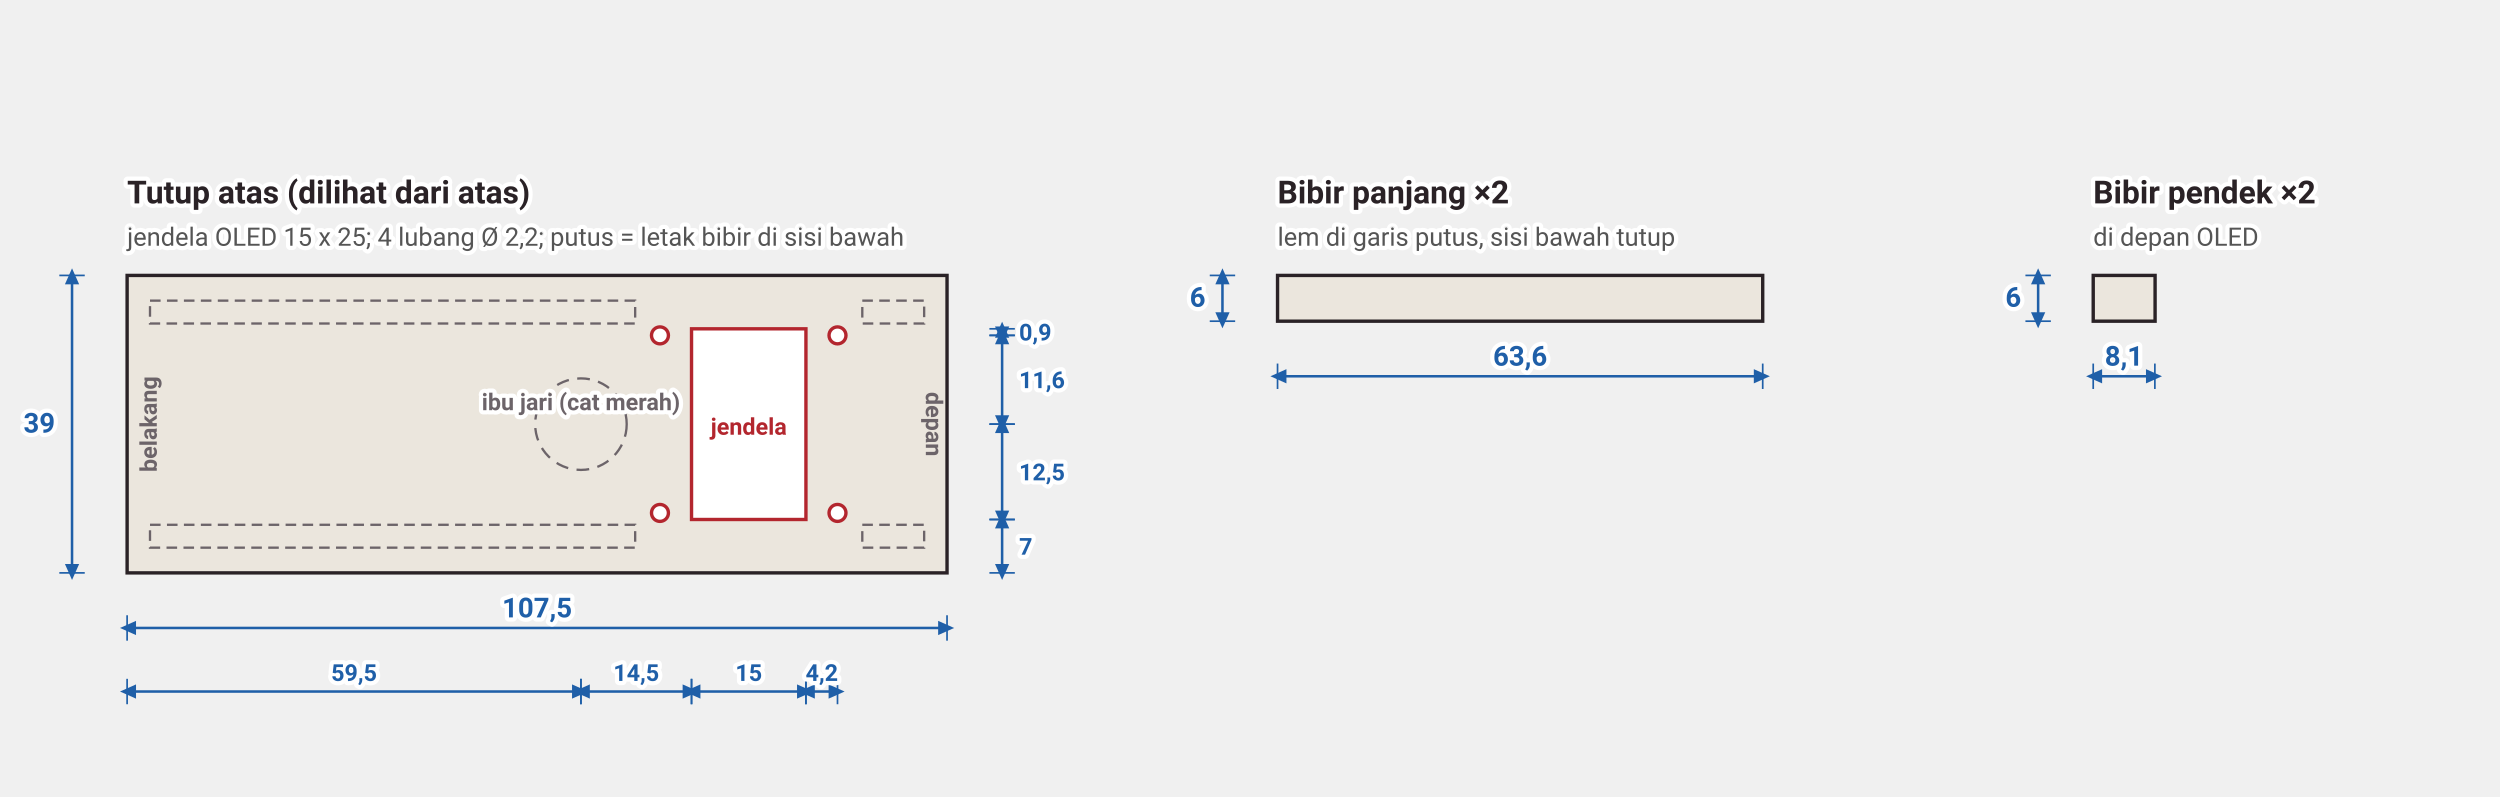
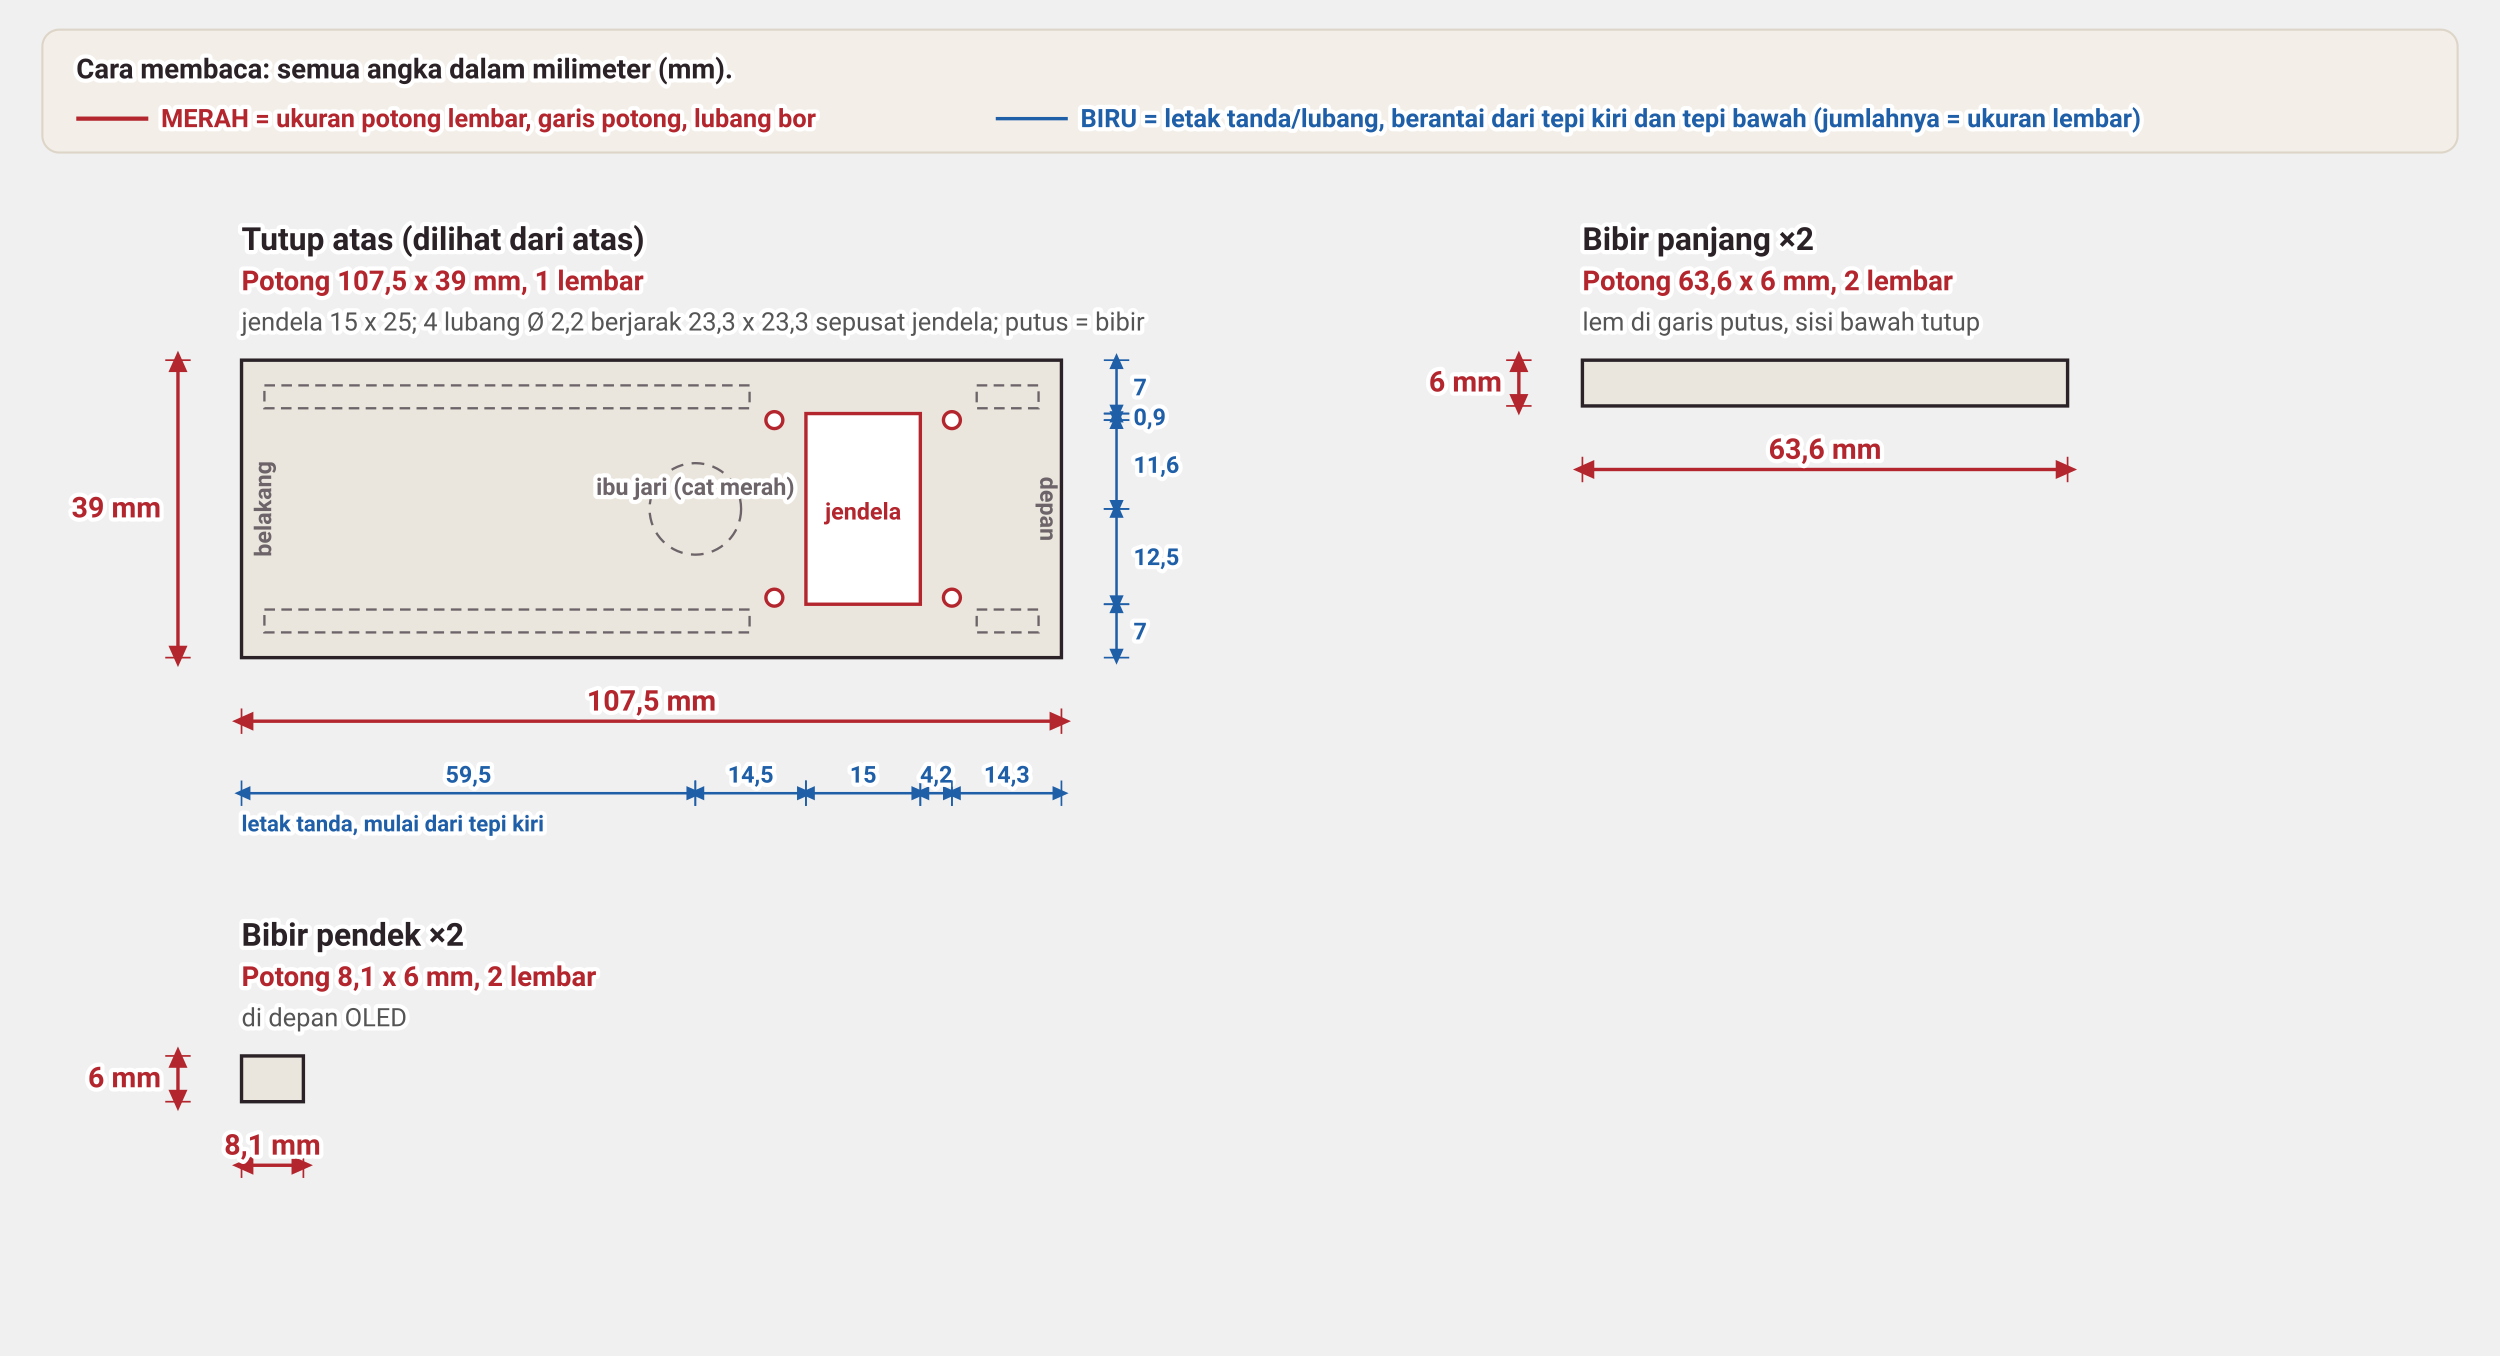
- <svg xmlns="http://www.w3.org/2000/svg" viewBox="0 0 1180 376" font-family="system-ui,Segoe UI,Roboto,sans-serif" role="img" aria-label="Model 1: tutup dan bibir">
+ <svg xmlns="http://www.w3.org/2000/svg" viewBox="0 0 1180 640" font-family="system-ui,Segoe UI,Roboto,sans-serif" role="img" aria-label="Model 1: tutup dan bibir">
  <defs>
    <marker id="pa" viewBox="0 0 10 10" refX="5" refY="5" markerWidth="7" markerHeight="7" orient="auto-start-reverse">
      <path d="M0,1 L9,5 L0,9 z" fill="#1f5fa8" />
    </marker>
+     <marker id="pm" viewBox="0 0 10 10" refX="5" refY="5" markerWidth="7" markerHeight="7" orient="auto-start-reverse">
+       <path d="M0,1 L9,5 L0,9 z" fill="#b3262e" />
+     </marker>
  </defs>
-   <rect x="60.0" y="130.0" width="387.0" height="140.4" fill="#ebe6dd" stroke="#2a2226" stroke-width="1.6" />
-   <circle cx="274.2" cy="200.2" r="21.6" fill="none" stroke="#6c6469" stroke-width="1.1" stroke-dasharray="6 4" />
-   <text x="274.2" y="193.6" font-size="11" font-weight="600" fill="#6c6469" text-anchor="middle" paint-order="stroke" stroke="#fff" stroke-width="4" stroke-linejoin="round">ibu jari (cat merah)</text>
-   <rect x="70.8" y="247.7" width="229.0" height="10.8" fill="none" stroke="#6c6469" stroke-width="1.1" stroke-dasharray="5 3" />
-   <rect x="70.8" y="141.9" width="229.0" height="10.8" fill="none" stroke="#6c6469" stroke-width="1.1" stroke-dasharray="5 3" />
-   <rect x="407.0" y="247.7" width="29.2" height="10.8" fill="none" stroke="#6c6469" stroke-width="1.1" stroke-dasharray="5 3" />
-   <rect x="407.0" y="141.9" width="29.2" height="10.8" fill="none" stroke="#6c6469" stroke-width="1.1" stroke-dasharray="5 3" />
-   <rect x="326.4" y="155.2" width="54.0" height="90.0" fill="#fff" stroke="#b3262e" stroke-width="1.6" />
-   <text x="353.4" y="205.2" font-size="11" font-weight="700" fill="#b3262e" text-anchor="middle" paint-order="stroke" stroke="#fff" stroke-width="4" stroke-linejoin="round">jendela</text>
-   <circle cx="311.5" cy="242.1" r="4.0" fill="#fff" stroke="#b3262e" stroke-width="1.6" />
-   <circle cx="311.5" cy="158.3" r="4.0" fill="#fff" stroke="#b3262e" stroke-width="1.6" />
-   <circle cx="395.3" cy="242.1" r="4.0" fill="#fff" stroke="#b3262e" stroke-width="1.6" />
-   <circle cx="395.3" cy="158.3" r="4.0" fill="#fff" stroke="#b3262e" stroke-width="1.6" />
-   <line x1="60.0" y1="296.4" x2="447.0" y2="296.4" stroke="#1f5fa8" stroke-width="1.2" marker-start="url(#pa)" marker-end="url(#pa)" />
-   <line x1="60.0" y1="290.4" x2="60.0" y2="302.4" stroke="#1f5fa8" stroke-width=".8" />
-   <line x1="447.0" y1="290.4" x2="447.0" y2="302.4" stroke="#1f5fa8" stroke-width=".8" />
-   <text x="253.5" y="291.4" font-size="13" font-weight="700" fill="#1f5fa8" text-anchor="middle" paint-order="stroke" stroke="#fff" stroke-width="4" stroke-linejoin="round">107,5</text>
-   <line x1="34.0" y1="270.4" x2="34.0" y2="130.0" stroke="#1f5fa8" stroke-width="1.2" marker-start="url(#pa)" marker-end="url(#pa)" />
-   <line x1="28.0" y1="270.4" x2="40.0" y2="270.4" stroke="#1f5fa8" stroke-width=".8" />
-   <line x1="28.0" y1="130.0" x2="40.0" y2="130.0" stroke="#1f5fa8" stroke-width=".8" />
-   <text x="26.0" y="204.2" font-size="13" font-weight="700" fill="#1f5fa8" text-anchor="end" paint-order="stroke" stroke="#fff" stroke-width="4" stroke-linejoin="round">39</text>
-   <line x1="60.0" y1="326.4" x2="274.2" y2="326.4" stroke="#1f5fa8" stroke-width="1.2" marker-start="url(#pa)" marker-end="url(#pa)" />
-   <line x1="60.0" y1="320.4" x2="60.0" y2="332.4" stroke="#1f5fa8" stroke-width=".8" />
-   <line x1="274.2" y1="320.4" x2="274.2" y2="332.4" stroke="#1f5fa8" stroke-width=".8" />
-   <text x="167.1" y="321.4" font-size="11" font-weight="700" fill="#1f5fa8" text-anchor="middle" paint-order="stroke" stroke="#fff" stroke-width="4" stroke-linejoin="round">59,5</text>
-   <line x1="274.2" y1="326.4" x2="326.4" y2="326.4" stroke="#1f5fa8" stroke-width="1.2" marker-start="url(#pa)" marker-end="url(#pa)" />
-   <line x1="274.2" y1="320.4" x2="274.2" y2="332.4" stroke="#1f5fa8" stroke-width=".8" />
-   <line x1="326.4" y1="320.4" x2="326.4" y2="332.4" stroke="#1f5fa8" stroke-width=".8" />
-   <text x="300.3" y="321.4" font-size="11" font-weight="700" fill="#1f5fa8" text-anchor="middle" paint-order="stroke" stroke="#fff" stroke-width="4" stroke-linejoin="round">14,5</text>
-   <line x1="326.4" y1="326.4" x2="380.4" y2="326.4" stroke="#1f5fa8" stroke-width="1.2" marker-start="url(#pa)" marker-end="url(#pa)" />
-   <line x1="326.4" y1="320.4" x2="326.4" y2="332.4" stroke="#1f5fa8" stroke-width=".8" />
-   <line x1="380.4" y1="320.4" x2="380.4" y2="332.4" stroke="#1f5fa8" stroke-width=".8" />
-   <text x="353.4" y="321.4" font-size="11" font-weight="700" fill="#1f5fa8" text-anchor="middle" paint-order="stroke" stroke="#fff" stroke-width="4" stroke-linejoin="round">15</text>
-   <line x1="380.4" y1="326.4" x2="395.3" y2="326.4" stroke="#1f5fa8" stroke-width="1.2" marker-start="url(#pa)" marker-end="url(#pa)" />
-   <line x1="380.4" y1="320.4" x2="380.4" y2="332.4" stroke="#1f5fa8" stroke-width=".8" />
-   <line x1="395.3" y1="320.4" x2="395.3" y2="332.4" stroke="#1f5fa8" stroke-width=".8" />
-   <text x="387.9" y="321.4" font-size="11" font-weight="700" fill="#1f5fa8" text-anchor="middle" paint-order="stroke" stroke="#fff" stroke-width="4" stroke-linejoin="round">4,2</text>
-   <line x1="473.0" y1="270.4" x2="473.0" y2="245.2" stroke="#1f5fa8" stroke-width="1.2" marker-start="url(#pa)" marker-end="url(#pa)" />
-   <line x1="467.0" y1="270.4" x2="479.0" y2="270.4" stroke="#1f5fa8" stroke-width=".8" />
-   <line x1="467.0" y1="245.2" x2="479.0" y2="245.2" stroke="#1f5fa8" stroke-width=".8" />
-   <text x="481.0" y="261.8" font-size="11" font-weight="700" fill="#1f5fa8" text-anchor="start" paint-order="stroke" stroke="#fff" stroke-width="4" stroke-linejoin="round">7</text>
-   <line x1="473.0" y1="245.2" x2="473.0" y2="200.2" stroke="#1f5fa8" stroke-width="1.2" marker-start="url(#pa)" marker-end="url(#pa)" />
-   <line x1="467.0" y1="245.2" x2="479.0" y2="245.2" stroke="#1f5fa8" stroke-width=".8" />
-   <line x1="467.0" y1="200.2" x2="479.0" y2="200.2" stroke="#1f5fa8" stroke-width=".8" />
-   <text x="481.0" y="226.7" font-size="11" font-weight="700" fill="#1f5fa8" text-anchor="start" paint-order="stroke" stroke="#fff" stroke-width="4" stroke-linejoin="round">12,5</text>
-   <line x1="473.0" y1="200.2" x2="473.0" y2="158.3" stroke="#1f5fa8" stroke-width="1.2" marker-start="url(#pa)" marker-end="url(#pa)" />
-   <line x1="467.0" y1="200.2" x2="479.0" y2="200.2" stroke="#1f5fa8" stroke-width=".8" />
-   <line x1="467.0" y1="158.3" x2="479.0" y2="158.3" stroke="#1f5fa8" stroke-width=".8" />
-   <text x="481.0" y="183.2" font-size="11" font-weight="700" fill="#1f5fa8" text-anchor="start" paint-order="stroke" stroke="#fff" stroke-width="4" stroke-linejoin="round">11,6</text>
-   <line x1="473.0" y1="158.3" x2="473.0" y2="155.2" stroke="#1f5fa8" stroke-width="1.2" marker-start="url(#pa)" marker-end="url(#pa)" />
-   <line x1="467.0" y1="158.3" x2="479.0" y2="158.3" stroke="#1f5fa8" stroke-width=".8" />
-   <line x1="467.0" y1="155.2" x2="479.0" y2="155.2" stroke="#1f5fa8" stroke-width=".8" />
-   <text x="481.0" y="160.7" font-size="11" font-weight="700" fill="#1f5fa8" text-anchor="start" paint-order="stroke" stroke="#fff" stroke-width="4" stroke-linejoin="round">0,9</text>
-   <text x="74.0" y="200.2" font-size="11" font-weight="600" fill="#6c6469" text-anchor="middle" transform="rotate(-90 74.0 200.2)">belakang</text>
-   <text x="437.0" y="200.2" font-size="11" font-weight="600" fill="#6c6469" text-anchor="middle" transform="rotate(90 437.0 200.2)">depan</text>
-   <text x="60.0" y="96.0" font-size="15" font-weight="700" fill="#2a2226" text-anchor="start" paint-order="stroke" stroke="#fff" stroke-width="4" stroke-linejoin="round">Tutup atas (dilihat dari atas)</text>
-   <text x="60.0" y="116.0" font-size="12" font-weight="400" fill="#555" text-anchor="start" paint-order="stroke" stroke="#fff" stroke-width="4" stroke-linejoin="round">jendela OLED 15 x 25; 4 lubang Ø 2,2; putus = letak bibir di sisi bawah</text>
-   <rect x="603.0" y="130.0" width="229.0" height="21.6" fill="#ebe6dd" stroke="#2a2226" stroke-width="1.6" />
-   <line x1="603.0" y1="177.6" x2="832.0" y2="177.6" stroke="#1f5fa8" stroke-width="1.2" marker-start="url(#pa)" marker-end="url(#pa)" />
-   <line x1="603.0" y1="171.6" x2="603.0" y2="183.6" stroke="#1f5fa8" stroke-width=".8" />
-   <line x1="832.0" y1="171.6" x2="832.0" y2="183.6" stroke="#1f5fa8" stroke-width=".8" />
-   <text x="717.5" y="172.6" font-size="13" font-weight="700" fill="#1f5fa8" text-anchor="middle" paint-order="stroke" stroke="#fff" stroke-width="4" stroke-linejoin="round">63,6</text>
-   <line x1="577.0" y1="151.6" x2="577.0" y2="130.0" stroke="#1f5fa8" stroke-width="1.2" marker-start="url(#pa)" marker-end="url(#pa)" />
-   <line x1="571.0" y1="151.6" x2="583.0" y2="151.6" stroke="#1f5fa8" stroke-width=".8" />
-   <line x1="571.0" y1="130.0" x2="583.0" y2="130.0" stroke="#1f5fa8" stroke-width=".8" />
-   <text x="569.0" y="144.8" font-size="13" font-weight="700" fill="#1f5fa8" text-anchor="end" paint-order="stroke" stroke="#fff" stroke-width="4" stroke-linejoin="round">6</text>
-   <text x="603.0" y="96.0" font-size="15" font-weight="700" fill="#2a2226" text-anchor="start" paint-order="stroke" stroke="#fff" stroke-width="4" stroke-linejoin="round">Bibir panjang  ×2</text>
-   <text x="603.0" y="116.0" font-size="12" font-weight="400" fill="#555" text-anchor="start" paint-order="stroke" stroke="#fff" stroke-width="4" stroke-linejoin="round">lem di garis putus, sisi bawah tutup</text>
-   <rect x="988.0" y="130.0" width="29.2" height="21.6" fill="#ebe6dd" stroke="#2a2226" stroke-width="1.6" />
-   <line x1="988.0" y1="177.6" x2="1017.1" y2="177.6" stroke="#1f5fa8" stroke-width="1.2" marker-start="url(#pa)" marker-end="url(#pa)" />
-   <line x1="988.0" y1="171.6" x2="988.0" y2="183.6" stroke="#1f5fa8" stroke-width=".8" />
-   <line x1="1017.1" y1="171.6" x2="1017.1" y2="183.6" stroke="#1f5fa8" stroke-width=".8" />
-   <text x="1002.5" y="172.6" font-size="13" font-weight="700" fill="#1f5fa8" text-anchor="middle" paint-order="stroke" stroke="#fff" stroke-width="4" stroke-linejoin="round">8,1</text>
-   <line x1="962.0" y1="151.6" x2="962.0" y2="130.0" stroke="#1f5fa8" stroke-width="1.2" marker-start="url(#pa)" marker-end="url(#pa)" />
-   <line x1="956.0" y1="151.6" x2="968.0" y2="151.6" stroke="#1f5fa8" stroke-width=".8" />
-   <line x1="956.0" y1="130.0" x2="968.0" y2="130.0" stroke="#1f5fa8" stroke-width=".8" />
-   <text x="954.0" y="144.8" font-size="13" font-weight="700" fill="#1f5fa8" text-anchor="end" paint-order="stroke" stroke="#fff" stroke-width="4" stroke-linejoin="round">6</text>
-   <text x="988.0" y="96.0" font-size="15" font-weight="700" fill="#2a2226" text-anchor="start" paint-order="stroke" stroke="#fff" stroke-width="4" stroke-linejoin="round">Bibir pendek  ×2</text>
-   <text x="988.0" y="116.0" font-size="12" font-weight="400" fill="#555" text-anchor="start" paint-order="stroke" stroke="#fff" stroke-width="4" stroke-linejoin="round">di depan OLED</text>
+   <rect x="20" y="14" width="1140" height="58" rx="8" fill="#f3efe8" stroke="#ddd5c8" />
+   <text x="36.0" y="37.0" font-size="13" font-weight="700" fill="#2a2226" text-anchor="start" paint-order="stroke" stroke="#fff" stroke-width="4" stroke-linejoin="round">Cara membaca: semua angka dalam milimeter (mm).</text>
+   <line x1="36" y1="56" x2="70" y2="56" stroke="#b3262e" stroke-width="2" />
+   <text x="76.0" y="60.0" font-size="12" font-weight="600" fill="#b3262e" text-anchor="start" paint-order="stroke" stroke="#fff" stroke-width="4" stroke-linejoin="round">MERAH = ukuran potong lembar, garis potong, lubang bor</text>
+   <line x1="470" y1="56" x2="504" y2="56" stroke="#1f5fa8" stroke-width="1.6" />
+   <text x="510.0" y="60.0" font-size="12" font-weight="600" fill="#1f5fa8" text-anchor="start" paint-order="stroke" stroke="#fff" stroke-width="4" stroke-linejoin="round">BIRU = letak tanda/lubang, berantai dari tepi kiri dan tepi bawah (jumlahnya = ukuran lembar)</text>
+   <rect x="114.0" y="170.0" width="387.0" height="140.4" fill="#ebe6dd" stroke="#2a2226" stroke-width="1.6" />
+   <circle cx="328.2" cy="240.2" r="21.6" fill="none" stroke="#6c6469" stroke-width="1.1" stroke-dasharray="6 4" />
+   <text x="328.2" y="233.6" font-size="11" font-weight="600" fill="#6c6469" text-anchor="middle" paint-order="stroke" stroke="#fff" stroke-width="4" stroke-linejoin="round">ibu jari (cat merah)</text>
+   <rect x="124.8" y="287.7" width="229.0" height="10.8" fill="none" stroke="#6c6469" stroke-width="1.1" stroke-dasharray="5 3" />
+   <rect x="124.8" y="181.9" width="229.0" height="10.8" fill="none" stroke="#6c6469" stroke-width="1.1" stroke-dasharray="5 3" />
+   <rect x="461.0" y="287.7" width="29.2" height="10.8" fill="none" stroke="#6c6469" stroke-width="1.1" stroke-dasharray="5 3" />
+   <rect x="461.0" y="181.9" width="29.2" height="10.8" fill="none" stroke="#6c6469" stroke-width="1.1" stroke-dasharray="5 3" />
+   <rect x="380.4" y="195.2" width="54.0" height="90.0" fill="#fff" stroke="#b3262e" stroke-width="1.6" />
+   <text x="407.4" y="245.2" font-size="11" font-weight="700" fill="#b3262e" text-anchor="middle" paint-order="stroke" stroke="#fff" stroke-width="4" stroke-linejoin="round">jendela</text>
+   <circle cx="365.5" cy="282.1" r="4.0" fill="#fff" stroke="#b3262e" stroke-width="1.6" />
+   <circle cx="365.5" cy="198.3" r="4.0" fill="#fff" stroke="#b3262e" stroke-width="1.6" />
+   <circle cx="449.3" cy="282.1" r="4.0" fill="#fff" stroke="#b3262e" stroke-width="1.6" />
+   <circle cx="449.3" cy="198.3" r="4.0" fill="#fff" stroke="#b3262e" stroke-width="1.6" />
+   <line x1="114.0" y1="340.4" x2="501.0" y2="340.4" stroke="#b3262e" stroke-width="1.6" marker-start="url(#pm)" marker-end="url(#pm)" />
+   <line x1="114.0" y1="334.4" x2="114.0" y2="346.4" stroke="#b3262e" stroke-width=".8" />
+   <line x1="501.0" y1="334.4" x2="501.0" y2="346.4" stroke="#b3262e" stroke-width=".8" />
+   <text x="307.5" y="335.4" font-size="13.5" font-weight="700" fill="#b3262e" text-anchor="middle" paint-order="stroke" stroke="#fff" stroke-width="4" stroke-linejoin="round">107,5 mm</text>
+   <line x1="84.0" y1="310.4" x2="84.0" y2="170.0" stroke="#b3262e" stroke-width="1.6" marker-start="url(#pm)" marker-end="url(#pm)" />
+   <line x1="78.0" y1="310.4" x2="90.0" y2="310.4" stroke="#b3262e" stroke-width=".8" />
+   <line x1="78.0" y1="170.0" x2="90.0" y2="170.0" stroke="#b3262e" stroke-width=".8" />
+   <text x="76.0" y="244.2" font-size="13.5" font-weight="700" fill="#b3262e" text-anchor="end" paint-order="stroke" stroke="#fff" stroke-width="4" stroke-linejoin="round">39 mm</text>
+   <line x1="114.0" y1="374.4" x2="328.2" y2="374.4" stroke="#1f5fa8" stroke-width="1.2" marker-start="url(#pa)" marker-end="url(#pa)" />
+   <line x1="114.0" y1="368.4" x2="114.0" y2="380.4" stroke="#1f5fa8" stroke-width=".8" />
+   <line x1="328.2" y1="368.4" x2="328.2" y2="380.4" stroke="#1f5fa8" stroke-width=".8" />
+   <text x="221.1" y="369.4" font-size="11" font-weight="700" fill="#1f5fa8" text-anchor="middle" paint-order="stroke" stroke="#fff" stroke-width="4" stroke-linejoin="round">59,5</text>
+   <line x1="328.2" y1="374.4" x2="380.4" y2="374.4" stroke="#1f5fa8" stroke-width="1.2" marker-start="url(#pa)" marker-end="url(#pa)" />
+   <line x1="328.2" y1="368.4" x2="328.2" y2="380.4" stroke="#1f5fa8" stroke-width=".8" />
+   <line x1="380.4" y1="368.4" x2="380.4" y2="380.4" stroke="#1f5fa8" stroke-width=".8" />
+   <text x="354.3" y="369.4" font-size="11" font-weight="700" fill="#1f5fa8" text-anchor="middle" paint-order="stroke" stroke="#fff" stroke-width="4" stroke-linejoin="round">14,5</text>
+   <line x1="380.4" y1="374.4" x2="434.4" y2="374.4" stroke="#1f5fa8" stroke-width="1.2" marker-start="url(#pa)" marker-end="url(#pa)" />
+   <line x1="380.4" y1="368.4" x2="380.4" y2="380.4" stroke="#1f5fa8" stroke-width=".8" />
+   <line x1="434.4" y1="368.4" x2="434.4" y2="380.4" stroke="#1f5fa8" stroke-width=".8" />
+   <text x="407.4" y="369.4" font-size="11" font-weight="700" fill="#1f5fa8" text-anchor="middle" paint-order="stroke" stroke="#fff" stroke-width="4" stroke-linejoin="round">15</text>
+   <line x1="434.4" y1="374.4" x2="449.3" y2="374.4" stroke="#1f5fa8" stroke-width="1.2" marker-start="url(#pa)" marker-end="url(#pa)" />
+   <line x1="434.4" y1="368.4" x2="434.4" y2="380.4" stroke="#1f5fa8" stroke-width=".8" />
+   <line x1="449.3" y1="368.4" x2="449.3" y2="380.4" stroke="#1f5fa8" stroke-width=".8" />
+   <text x="441.9" y="369.4" font-size="11" font-weight="700" fill="#1f5fa8" text-anchor="middle" paint-order="stroke" stroke="#fff" stroke-width="4" stroke-linejoin="round">4,2</text>
+   <line x1="449.3" y1="374.4" x2="501.0" y2="374.4" stroke="#1f5fa8" stroke-width="1.2" marker-start="url(#pa)" marker-end="url(#pa)" />
+   <line x1="449.3" y1="368.4" x2="449.3" y2="380.4" stroke="#1f5fa8" stroke-width=".8" />
+   <line x1="501.0" y1="368.4" x2="501.0" y2="380.4" stroke="#1f5fa8" stroke-width=".8" />
+   <text x="475.2" y="369.4" font-size="11" font-weight="700" fill="#1f5fa8" text-anchor="middle" paint-order="stroke" stroke="#fff" stroke-width="4" stroke-linejoin="round">14,3</text>
+   <text x="114.0" y="392.4" font-size="10.5" font-weight="600" fill="#1f5fa8" text-anchor="start" paint-order="stroke" stroke="#fff" stroke-width="4" stroke-linejoin="round">letak tanda, mulai dari tepi kiri</text>
+   <line x1="527.0" y1="310.4" x2="527.0" y2="285.2" stroke="#1f5fa8" stroke-width="1.2" marker-start="url(#pa)" marker-end="url(#pa)" />
+   <line x1="521.0" y1="310.4" x2="533.0" y2="310.4" stroke="#1f5fa8" stroke-width=".8" />
+   <line x1="521.0" y1="285.2" x2="533.0" y2="285.2" stroke="#1f5fa8" stroke-width=".8" />
+   <text x="535.0" y="301.8" font-size="11" font-weight="700" fill="#1f5fa8" text-anchor="start" paint-order="stroke" stroke="#fff" stroke-width="4" stroke-linejoin="round">7</text>
+   <line x1="527.0" y1="285.2" x2="527.0" y2="240.2" stroke="#1f5fa8" stroke-width="1.2" marker-start="url(#pa)" marker-end="url(#pa)" />
+   <line x1="521.0" y1="285.2" x2="533.0" y2="285.2" stroke="#1f5fa8" stroke-width=".8" />
+   <line x1="521.0" y1="240.2" x2="533.0" y2="240.2" stroke="#1f5fa8" stroke-width=".8" />
+   <text x="535.0" y="266.7" font-size="11" font-weight="700" fill="#1f5fa8" text-anchor="start" paint-order="stroke" stroke="#fff" stroke-width="4" stroke-linejoin="round">12,5</text>
+   <line x1="527.0" y1="240.2" x2="527.0" y2="198.3" stroke="#1f5fa8" stroke-width="1.2" marker-start="url(#pa)" marker-end="url(#pa)" />
+   <line x1="521.0" y1="240.2" x2="533.0" y2="240.2" stroke="#1f5fa8" stroke-width=".8" />
+   <line x1="521.0" y1="198.3" x2="533.0" y2="198.3" stroke="#1f5fa8" stroke-width=".8" />
+   <text x="535.0" y="223.2" font-size="11" font-weight="700" fill="#1f5fa8" text-anchor="start" paint-order="stroke" stroke="#fff" stroke-width="4" stroke-linejoin="round">11,6</text>
+   <line x1="527.0" y1="198.3" x2="527.0" y2="195.2" stroke="#1f5fa8" stroke-width="1.2" marker-start="url(#pa)" marker-end="url(#pa)" />
+   <line x1="521.0" y1="198.3" x2="533.0" y2="198.3" stroke="#1f5fa8" stroke-width=".8" />
+   <line x1="521.0" y1="195.2" x2="533.0" y2="195.2" stroke="#1f5fa8" stroke-width=".8" />
+   <text x="535.0" y="200.7" font-size="11" font-weight="700" fill="#1f5fa8" text-anchor="start" paint-order="stroke" stroke="#fff" stroke-width="4" stroke-linejoin="round">0,9</text>
+   <line x1="527.0" y1="195.2" x2="527.0" y2="170.0" stroke="#1f5fa8" stroke-width="1.2" marker-start="url(#pa)" marker-end="url(#pa)" />
+   <line x1="521.0" y1="195.2" x2="533.0" y2="195.2" stroke="#1f5fa8" stroke-width=".8" />
+   <line x1="521.0" y1="170.0" x2="533.0" y2="170.0" stroke="#1f5fa8" stroke-width=".8" />
+   <text x="535.0" y="186.6" font-size="11" font-weight="700" fill="#1f5fa8" text-anchor="start" paint-order="stroke" stroke="#fff" stroke-width="4" stroke-linejoin="round">7</text>
+   <text x="128.0" y="240.2" font-size="11" font-weight="600" fill="#6c6469" text-anchor="middle" transform="rotate(-90 128.0 240.2)">belakang</text>
+   <text x="491.0" y="240.2" font-size="11" font-weight="600" fill="#6c6469" text-anchor="middle" transform="rotate(90 491.0 240.2)">depan</text>
+   <text x="114.0" y="118.0" font-size="15" font-weight="700" fill="#2a2226" text-anchor="start" paint-order="stroke" stroke="#fff" stroke-width="4" stroke-linejoin="round">Tutup atas (dilihat dari atas)</text>
+   <text x="114.0" y="137.0" font-size="13" font-weight="700" fill="#b3262e" text-anchor="start" paint-order="stroke" stroke="#fff" stroke-width="4" stroke-linejoin="round">Potong 107,5 x 39 mm, 1 lembar</text>
+   <text x="114.0" y="156.0" font-size="12" font-weight="400" fill="#555" text-anchor="start" paint-order="stroke" stroke="#fff" stroke-width="4" stroke-linejoin="round">jendela 15 x 25; 4 lubang Ø 2,2 berjarak 23,3 x 23,3 sepusat jendela; putus = bibir</text>
+   <rect x="746.9" y="170.0" width="229.0" height="21.6" fill="#ebe6dd" stroke="#2a2226" stroke-width="1.6" />
+   <line x1="746.9" y1="221.6" x2="975.9" y2="221.6" stroke="#b3262e" stroke-width="1.6" marker-start="url(#pm)" marker-end="url(#pm)" />
+   <line x1="746.9" y1="215.6" x2="746.9" y2="227.6" stroke="#b3262e" stroke-width=".8" />
+   <line x1="975.9" y1="215.6" x2="975.9" y2="227.6" stroke="#b3262e" stroke-width=".8" />
+   <text x="861.4" y="216.6" font-size="13.5" font-weight="700" fill="#b3262e" text-anchor="middle" paint-order="stroke" stroke="#fff" stroke-width="4" stroke-linejoin="round">63,6 mm</text>
+   <line x1="716.9" y1="191.6" x2="716.9" y2="170.0" stroke="#b3262e" stroke-width="1.6" marker-start="url(#pm)" marker-end="url(#pm)" />
+   <line x1="710.9" y1="191.6" x2="722.9" y2="191.6" stroke="#b3262e" stroke-width=".8" />
+   <line x1="710.9" y1="170.0" x2="722.9" y2="170.0" stroke="#b3262e" stroke-width=".8" />
+   <text x="708.9" y="184.8" font-size="13.5" font-weight="700" fill="#b3262e" text-anchor="end" paint-order="stroke" stroke="#fff" stroke-width="4" stroke-linejoin="round">6 mm</text>
+   <text x="746.9" y="118.0" font-size="15" font-weight="700" fill="#2a2226" text-anchor="start" paint-order="stroke" stroke="#fff" stroke-width="4" stroke-linejoin="round">Bibir panjang  ×2</text>
+   <text x="746.9" y="137.0" font-size="13" font-weight="700" fill="#b3262e" text-anchor="start" paint-order="stroke" stroke="#fff" stroke-width="4" stroke-linejoin="round">Potong 63,6 x 6 mm, 2 lembar</text>
+   <text x="746.9" y="156.0" font-size="12" font-weight="400" fill="#555" text-anchor="start" paint-order="stroke" stroke="#fff" stroke-width="4" stroke-linejoin="round">lem di garis putus, sisi bawah tutup</text>
+   <rect x="114.0" y="498.4" width="29.2" height="21.6" fill="#ebe6dd" stroke="#2a2226" stroke-width="1.6" />
+   <line x1="114.0" y1="550.0" x2="143.2" y2="550.0" stroke="#b3262e" stroke-width="1.6" marker-start="url(#pm)" marker-end="url(#pm)" />
+   <line x1="114.0" y1="544.0" x2="114.0" y2="556.0" stroke="#b3262e" stroke-width=".8" />
+   <line x1="143.2" y1="544.0" x2="143.2" y2="556.0" stroke="#b3262e" stroke-width=".8" />
+   <text x="128.6" y="545.0" font-size="13.5" font-weight="700" fill="#b3262e" text-anchor="middle" paint-order="stroke" stroke="#fff" stroke-width="4" stroke-linejoin="round">8,1 mm</text>
+   <line x1="84.0" y1="520.0" x2="84.0" y2="498.4" stroke="#b3262e" stroke-width="1.6" marker-start="url(#pm)" marker-end="url(#pm)" />
+   <line x1="78.0" y1="520.0" x2="90.0" y2="520.0" stroke="#b3262e" stroke-width=".8" />
+   <line x1="78.0" y1="498.4" x2="90.0" y2="498.4" stroke="#b3262e" stroke-width=".8" />
+   <text x="76.0" y="513.2" font-size="13.5" font-weight="700" fill="#b3262e" text-anchor="end" paint-order="stroke" stroke="#fff" stroke-width="4" stroke-linejoin="round">6 mm</text>
+   <text x="114.0" y="446.4" font-size="15" font-weight="700" fill="#2a2226" text-anchor="start" paint-order="stroke" stroke="#fff" stroke-width="4" stroke-linejoin="round">Bibir pendek  ×2</text>
+   <text x="114.0" y="465.4" font-size="13" font-weight="700" fill="#b3262e" text-anchor="start" paint-order="stroke" stroke="#fff" stroke-width="4" stroke-linejoin="round">Potong 8,1 x 6 mm, 2 lembar</text>
+   <text x="114.0" y="484.4" font-size="12" font-weight="400" fill="#555" text-anchor="start" paint-order="stroke" stroke="#fff" stroke-width="4" stroke-linejoin="round">di depan OLED</text>
</svg>
